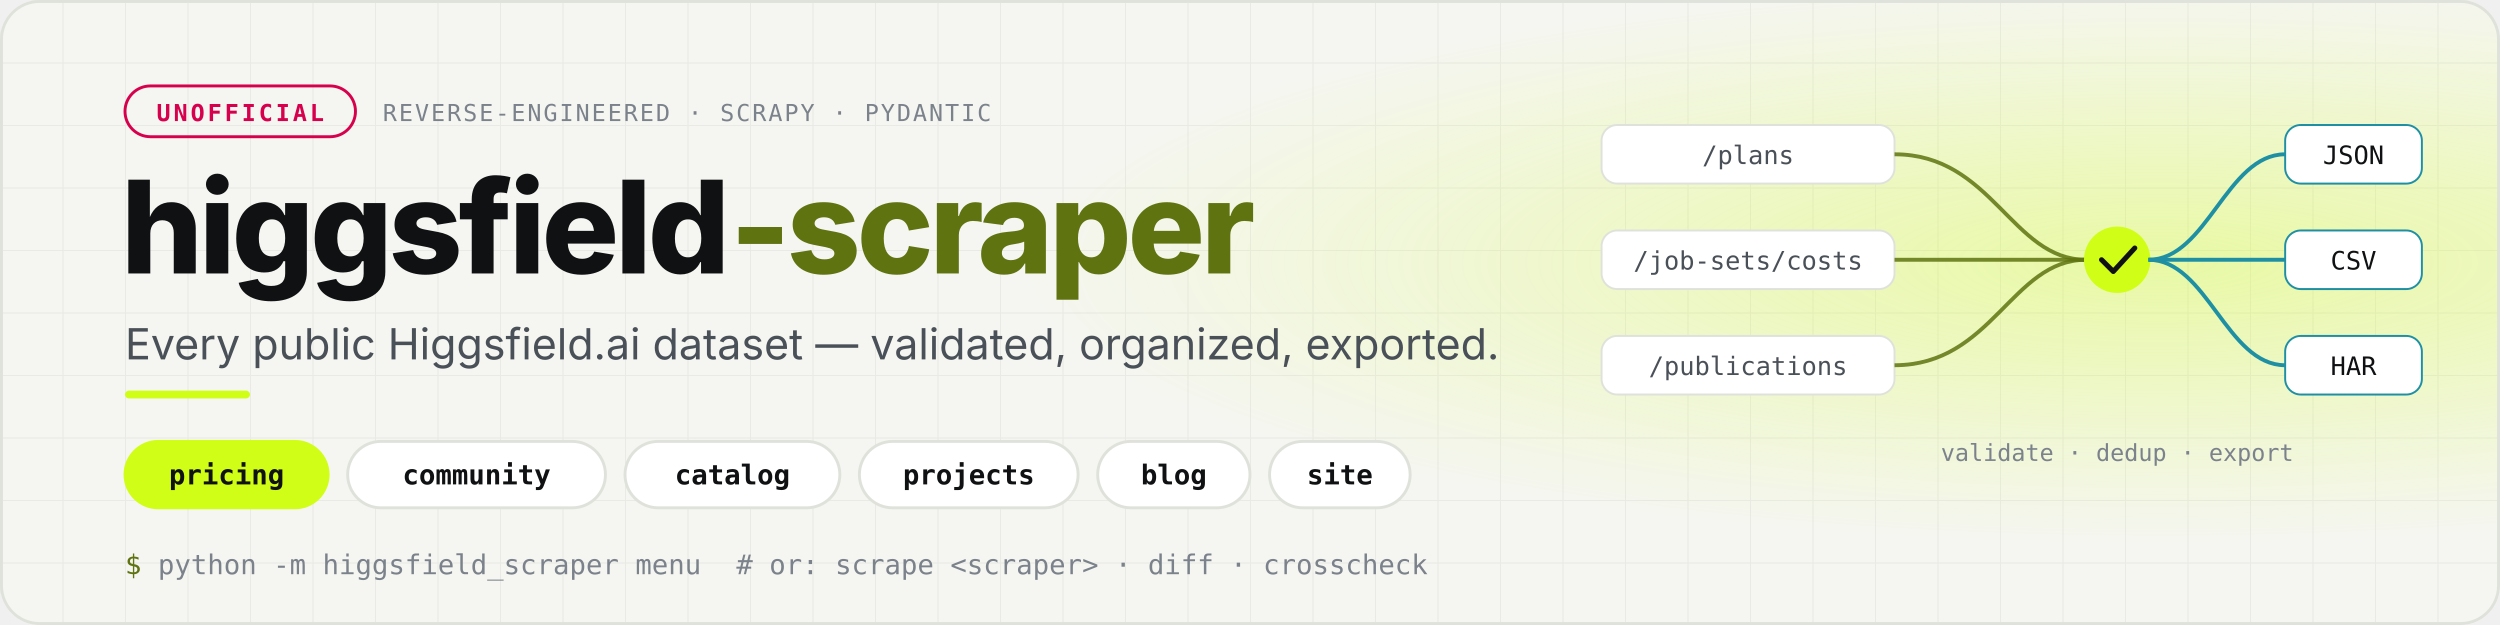
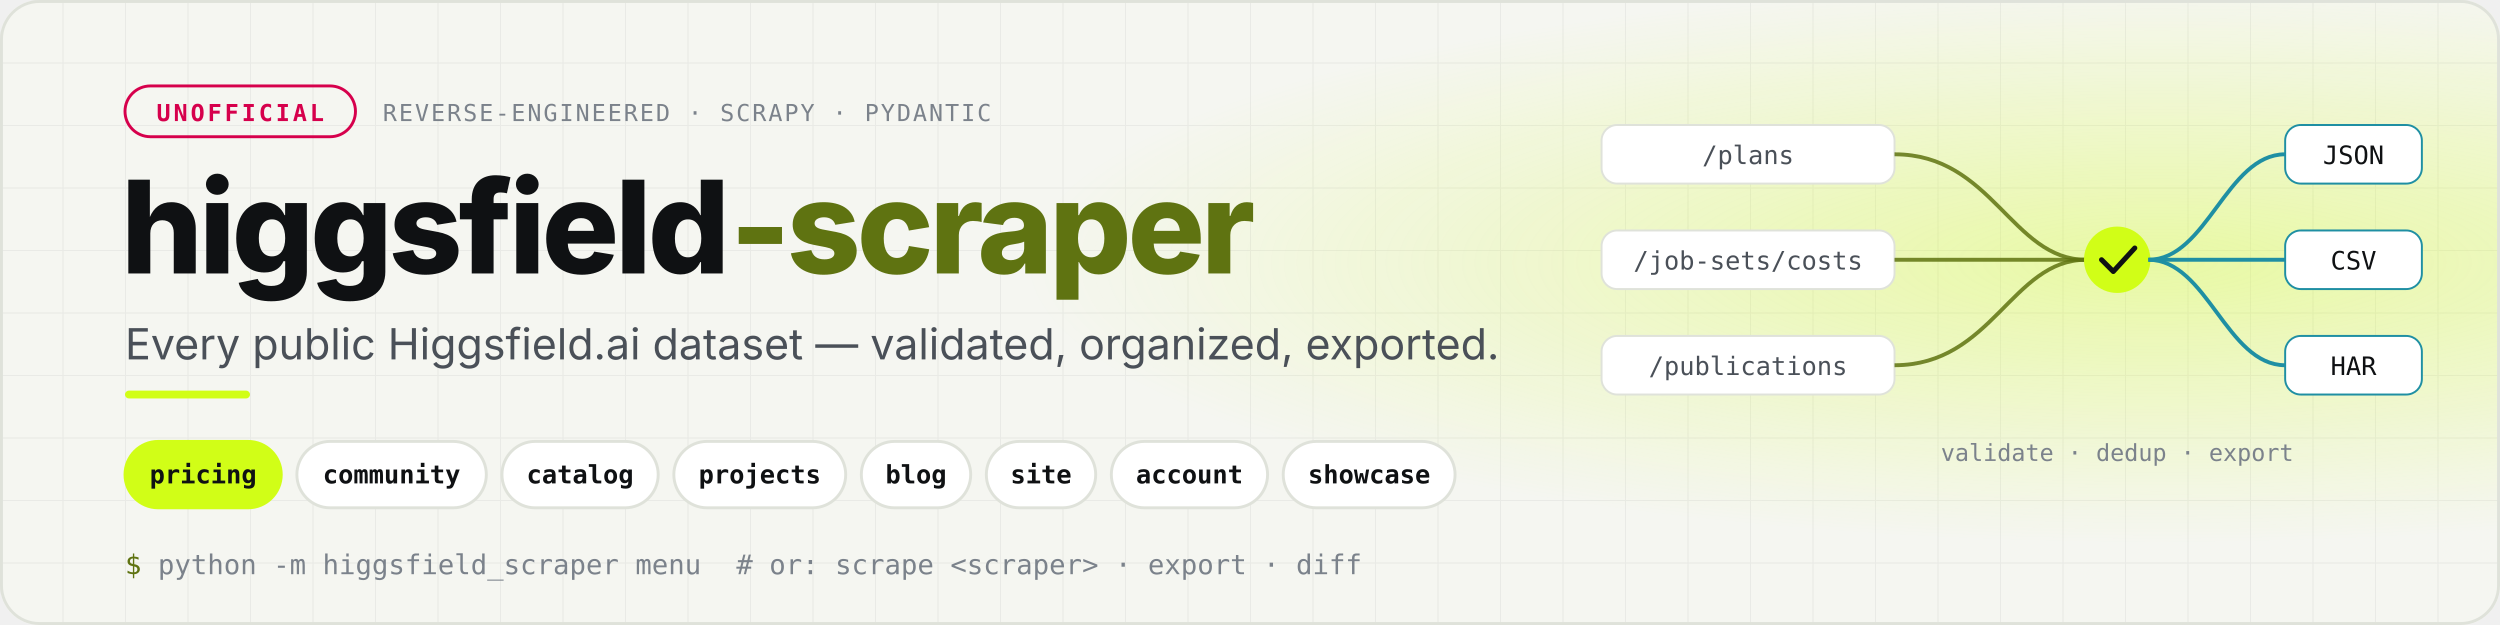
<svg xmlns="http://www.w3.org/2000/svg" width="1280" height="320" viewBox="0 0 1280 320" role="img" aria-labelledby="title desc">
  <defs>
    <pattern id="grid" width="32" height="32" patternUnits="userSpaceOnUse">
      <path d="M32 0H0V32" fill="none" stroke="#0f1113" stroke-opacity="0.05" stroke-width="1" />
    </pattern>
    <radialGradient id="glow" cx="0.86" cy="0.42" r="0.45">
      <stop offset="0" stop-color="#d1fe17" stop-opacity="0.35" />
      <stop offset="1" stop-color="#d1fe17" stop-opacity="0" />
    </radialGradient>
  </defs>
  <rect width="1280" height="320" rx="20" fill="#f5f6f1" />
  <rect width="1280" height="320" rx="20" fill="url(#grid)" />
  <rect width="1280" height="320" rx="20" fill="url(#glow)" />
  <rect x="0.75" y="0.75" width="1278.5" height="318.5" rx="19.5" fill="none" stroke="#dfe2da" stroke-width="1.5" />
  <rect x="64" y="44" width="118" height="26" rx="13" fill="none" stroke="#d6004c" stroke-width="1.5" />
  <text x="123" y="62" text-anchor="middle" font-family="'IBM Plex Mono', ui-monospace, SFMono-Regular, Menlo, Consolas, monospace" font-size="12" font-weight="600" letter-spacing="1.5" fill="#d6004c">UNOFFICIAL</text>
  <text x="196" y="62" font-family="'IBM Plex Mono', ui-monospace, SFMono-Regular, Menlo, Consolas, monospace" font-size="12" letter-spacing="1" fill="#7b828b">REVERSE-ENGINEERED · SCRAPY · PYDANTIC</text>
  <text x="62" y="140" font-family="Inter, 'Helvetica Neue', 'Segoe UI', Arial, sans-serif" font-size="66" font-weight="800" letter-spacing="-2" fill="#0f1113">higgsfield<tspan fill="#5f7311">-scraper</tspan>
  </text>
  <text x="64" y="184" font-family="Inter, 'Helvetica Neue', 'Segoe UI', Arial, sans-serif" font-size="22" fill="#4a5058">Every public Higgsfield.ai dataset — validated, organized, exported.</text>
  <rect x="64" y="200" width="64" height="4" rx="2" fill="#d1fe17" />
-   <rect x="64" y="226" width="104" height="34" rx="17" fill="#d1fe17" stroke="#d1fe17" stroke-width="1.5" />
-   <text x="116.0" y="248" text-anchor="middle" font-family="'IBM Plex Mono', ui-monospace, SFMono-Regular, Menlo, Consolas, monospace" font-size="14" font-weight="600" fill="#0f1113">pricing</text>
-   <rect x="178" y="226" width="132" height="34" rx="17" fill="#ffffff" stroke="#dfe2da" stroke-width="1.5" />
-   <text x="244.0" y="248" text-anchor="middle" font-family="'IBM Plex Mono', ui-monospace, SFMono-Regular, Menlo, Consolas, monospace" font-size="14" font-weight="600" fill="#0f1113">community</text>
-   <rect x="320" y="226" width="110" height="34" rx="17" fill="#ffffff" stroke="#dfe2da" stroke-width="1.5" />
-   <text x="375.0" y="248" text-anchor="middle" font-family="'IBM Plex Mono', ui-monospace, SFMono-Regular, Menlo, Consolas, monospace" font-size="14" font-weight="600" fill="#0f1113">catalog</text>
-   <rect x="440" y="226" width="112" height="34" rx="17" fill="#ffffff" stroke="#dfe2da" stroke-width="1.5" />
-   <text x="496.0" y="248" text-anchor="middle" font-family="'IBM Plex Mono', ui-monospace, SFMono-Regular, Menlo, Consolas, monospace" font-size="14" font-weight="600" fill="#0f1113">projects</text>
-   <rect x="562" y="226" width="78" height="34" rx="17" fill="#ffffff" stroke="#dfe2da" stroke-width="1.5" />
-   <text x="601.0" y="248" text-anchor="middle" font-family="'IBM Plex Mono', ui-monospace, SFMono-Regular, Menlo, Consolas, monospace" font-size="14" font-weight="600" fill="#0f1113">blog</text>
-   <rect x="650" y="226" width="72" height="34" rx="17" fill="#ffffff" stroke="#dfe2da" stroke-width="1.5" />
-   <text x="686.0" y="248" text-anchor="middle" font-family="'IBM Plex Mono', ui-monospace, SFMono-Regular, Menlo, Consolas, monospace" font-size="14" font-weight="600" fill="#0f1113">site</text>
+   <rect x="64" y="226" width="80" height="34" rx="17" fill="#d1fe17" stroke="#d1fe17" stroke-width="1.5" />
+   <text x="104.0" y="247.5" text-anchor="middle" font-family="'IBM Plex Mono', ui-monospace, SFMono-Regular, Menlo, Consolas, monospace" font-size="13" font-weight="600" fill="#0f1113">pricing</text>
+   <rect x="152" y="226" width="97" height="34" rx="17" fill="#ffffff" stroke="#dfe2da" stroke-width="1.5" />
+   <text x="200.5" y="247.5" text-anchor="middle" font-family="'IBM Plex Mono', ui-monospace, SFMono-Regular, Menlo, Consolas, monospace" font-size="13" font-weight="600" fill="#0f1113">community</text>
+   <rect x="257" y="226" width="80" height="34" rx="17" fill="#ffffff" stroke="#dfe2da" stroke-width="1.5" />
+   <text x="297.0" y="247.5" text-anchor="middle" font-family="'IBM Plex Mono', ui-monospace, SFMono-Regular, Menlo, Consolas, monospace" font-size="13" font-weight="600" fill="#0f1113">catalog</text>
+   <rect x="345" y="226" width="88" height="34" rx="17" fill="#ffffff" stroke="#dfe2da" stroke-width="1.5" />
+   <text x="389.0" y="247.5" text-anchor="middle" font-family="'IBM Plex Mono', ui-monospace, SFMono-Regular, Menlo, Consolas, monospace" font-size="13" font-weight="600" fill="#0f1113">projects</text>
+   <rect x="441" y="226" width="56" height="34" rx="17" fill="#ffffff" stroke="#dfe2da" stroke-width="1.5" />
+   <text x="469.0" y="247.5" text-anchor="middle" font-family="'IBM Plex Mono', ui-monospace, SFMono-Regular, Menlo, Consolas, monospace" font-size="13" font-weight="600" fill="#0f1113">blog</text>
+   <rect x="505" y="226" width="56" height="34" rx="17" fill="#ffffff" stroke="#dfe2da" stroke-width="1.5" />
+   <text x="533.0" y="247.5" text-anchor="middle" font-family="'IBM Plex Mono', ui-monospace, SFMono-Regular, Menlo, Consolas, monospace" font-size="13" font-weight="600" fill="#0f1113">site</text>
+   <rect x="569" y="226" width="80" height="34" rx="17" fill="#ffffff" stroke="#dfe2da" stroke-width="1.5" />
+   <text x="609.0" y="247.5" text-anchor="middle" font-family="'IBM Plex Mono', ui-monospace, SFMono-Regular, Menlo, Consolas, monospace" font-size="13" font-weight="600" fill="#0f1113">account</text>
+   <rect x="657" y="226" width="88" height="34" rx="17" fill="#ffffff" stroke="#dfe2da" stroke-width="1.5" />
+   <text x="701.0" y="247.5" text-anchor="middle" font-family="'IBM Plex Mono', ui-monospace, SFMono-Regular, Menlo, Consolas, monospace" font-size="13" font-weight="600" fill="#0f1113">showcase</text>
  <text x="64" y="294" font-family="'IBM Plex Mono', ui-monospace, SFMono-Regular, Menlo, Consolas, monospace" font-size="14" fill="#7b828b">
-     <tspan fill="#5f7311">$</tspan> python -m higgsfield_scraper menu<tspan dx="18" fill="#7b828b"># or: scrape &lt;scraper&gt; · diff · crosscheck</tspan>
+     <tspan fill="#5f7311">$</tspan> python -m higgsfield_scraper menu<tspan dx="18" fill="#7b828b"># or: scrape &lt;scraper&gt; · export · diff</tspan>
  </text>
  <rect x="820" y="64" width="150" height="30" rx="8" fill="#ffffff" stroke="#dfe2da" />
  <text x="895" y="84" text-anchor="middle" font-family="'IBM Plex Mono', ui-monospace, SFMono-Regular, Menlo, Consolas, monospace" font-size="13" fill="#4a5058">/plans</text>
  <path d="M970 79 C 1020 79, 1030 133, 1068 133" fill="none" stroke="#5f7311" stroke-width="2" stroke-opacity="0.85" />
  <rect x="820" y="118" width="150" height="30" rx="8" fill="#ffffff" stroke="#dfe2da" />
  <text x="895" y="138" text-anchor="middle" font-family="'IBM Plex Mono', ui-monospace, SFMono-Regular, Menlo, Consolas, monospace" font-size="13" fill="#4a5058">/job-sets/costs</text>
  <path d="M970 133 C 1020 133, 1030 133, 1068 133" fill="none" stroke="#5f7311" stroke-width="2" stroke-opacity="0.85" />
  <rect x="820" y="172" width="150" height="30" rx="8" fill="#ffffff" stroke="#dfe2da" />
  <text x="895" y="192" text-anchor="middle" font-family="'IBM Plex Mono', ui-monospace, SFMono-Regular, Menlo, Consolas, monospace" font-size="13" fill="#4a5058">/publications</text>
  <path d="M970 187 C 1020 187, 1030 133, 1068 133" fill="none" stroke="#5f7311" stroke-width="2" stroke-opacity="0.85" />
  <circle cx="1084" cy="133" r="17" fill="#d1fe17" />
  <path d="M1076 133 l6 6 l11 -12" fill="none" stroke="#0f1113" stroke-width="2.6" stroke-linecap="round" stroke-linejoin="round" />
  <path d="M1100 133 C 1130 133, 1140 79, 1170 79" fill="none" stroke="#1f8fa3" stroke-width="2" />
  <rect x="1170" y="64" width="70" height="30" rx="8" fill="#ffffff" stroke="#1f8fa3" />
  <text x="1205" y="84" text-anchor="middle" font-family="'IBM Plex Mono', ui-monospace, SFMono-Regular, Menlo, Consolas, monospace" font-size="13" fill="#0f1113">JSON</text>
  <path d="M1100 133 C 1130 133, 1140 133, 1170 133" fill="none" stroke="#1f8fa3" stroke-width="2" />
  <rect x="1170" y="118" width="70" height="30" rx="8" fill="#ffffff" stroke="#1f8fa3" />
  <text x="1205" y="138" text-anchor="middle" font-family="'IBM Plex Mono', ui-monospace, SFMono-Regular, Menlo, Consolas, monospace" font-size="13" fill="#0f1113">CSV</text>
  <path d="M1100 133 C 1130 133, 1140 187, 1170 187" fill="none" stroke="#1f8fa3" stroke-width="2" />
  <rect x="1170" y="172" width="70" height="30" rx="8" fill="#ffffff" stroke="#1f8fa3" />
  <text x="1205" y="192" text-anchor="middle" font-family="'IBM Plex Mono', ui-monospace, SFMono-Regular, Menlo, Consolas, monospace" font-size="13" fill="#0f1113">HAR</text>
  <text x="1084" y="236" text-anchor="middle" font-family="'IBM Plex Mono', ui-monospace, SFMono-Regular, Menlo, Consolas, monospace" font-size="12" fill="#7b828b">validate · dedup · export</text>
</svg>
